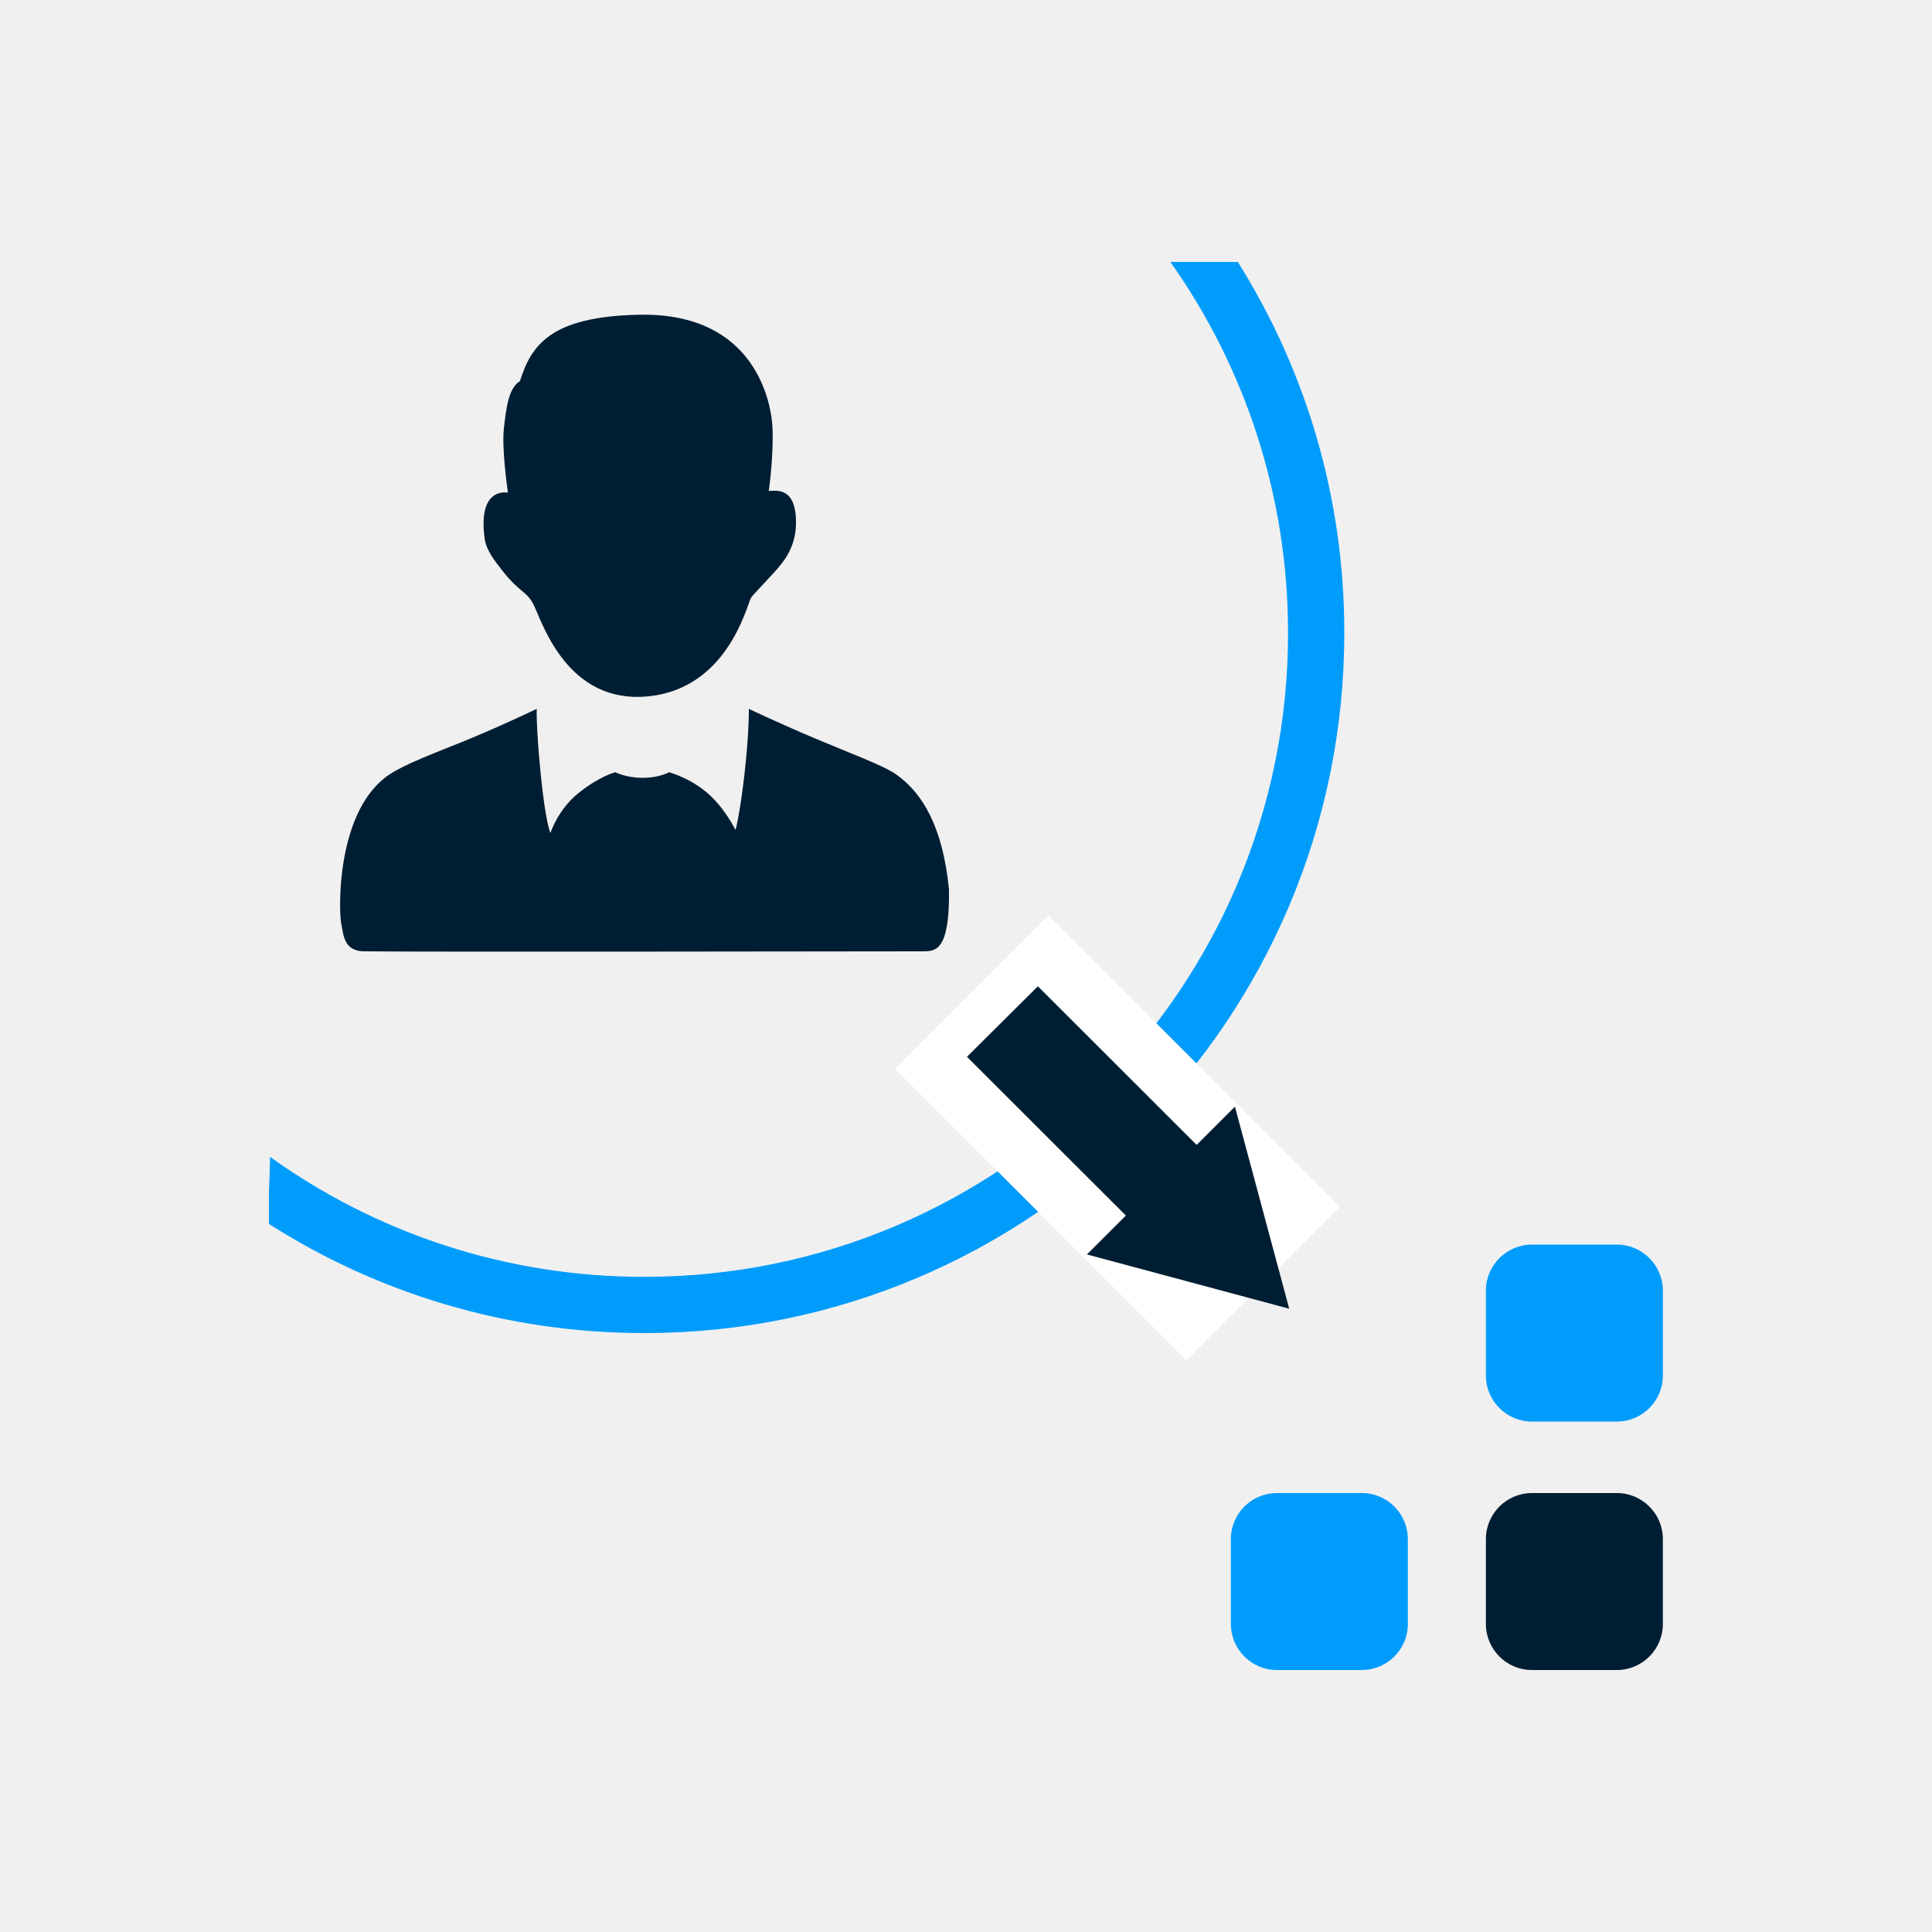
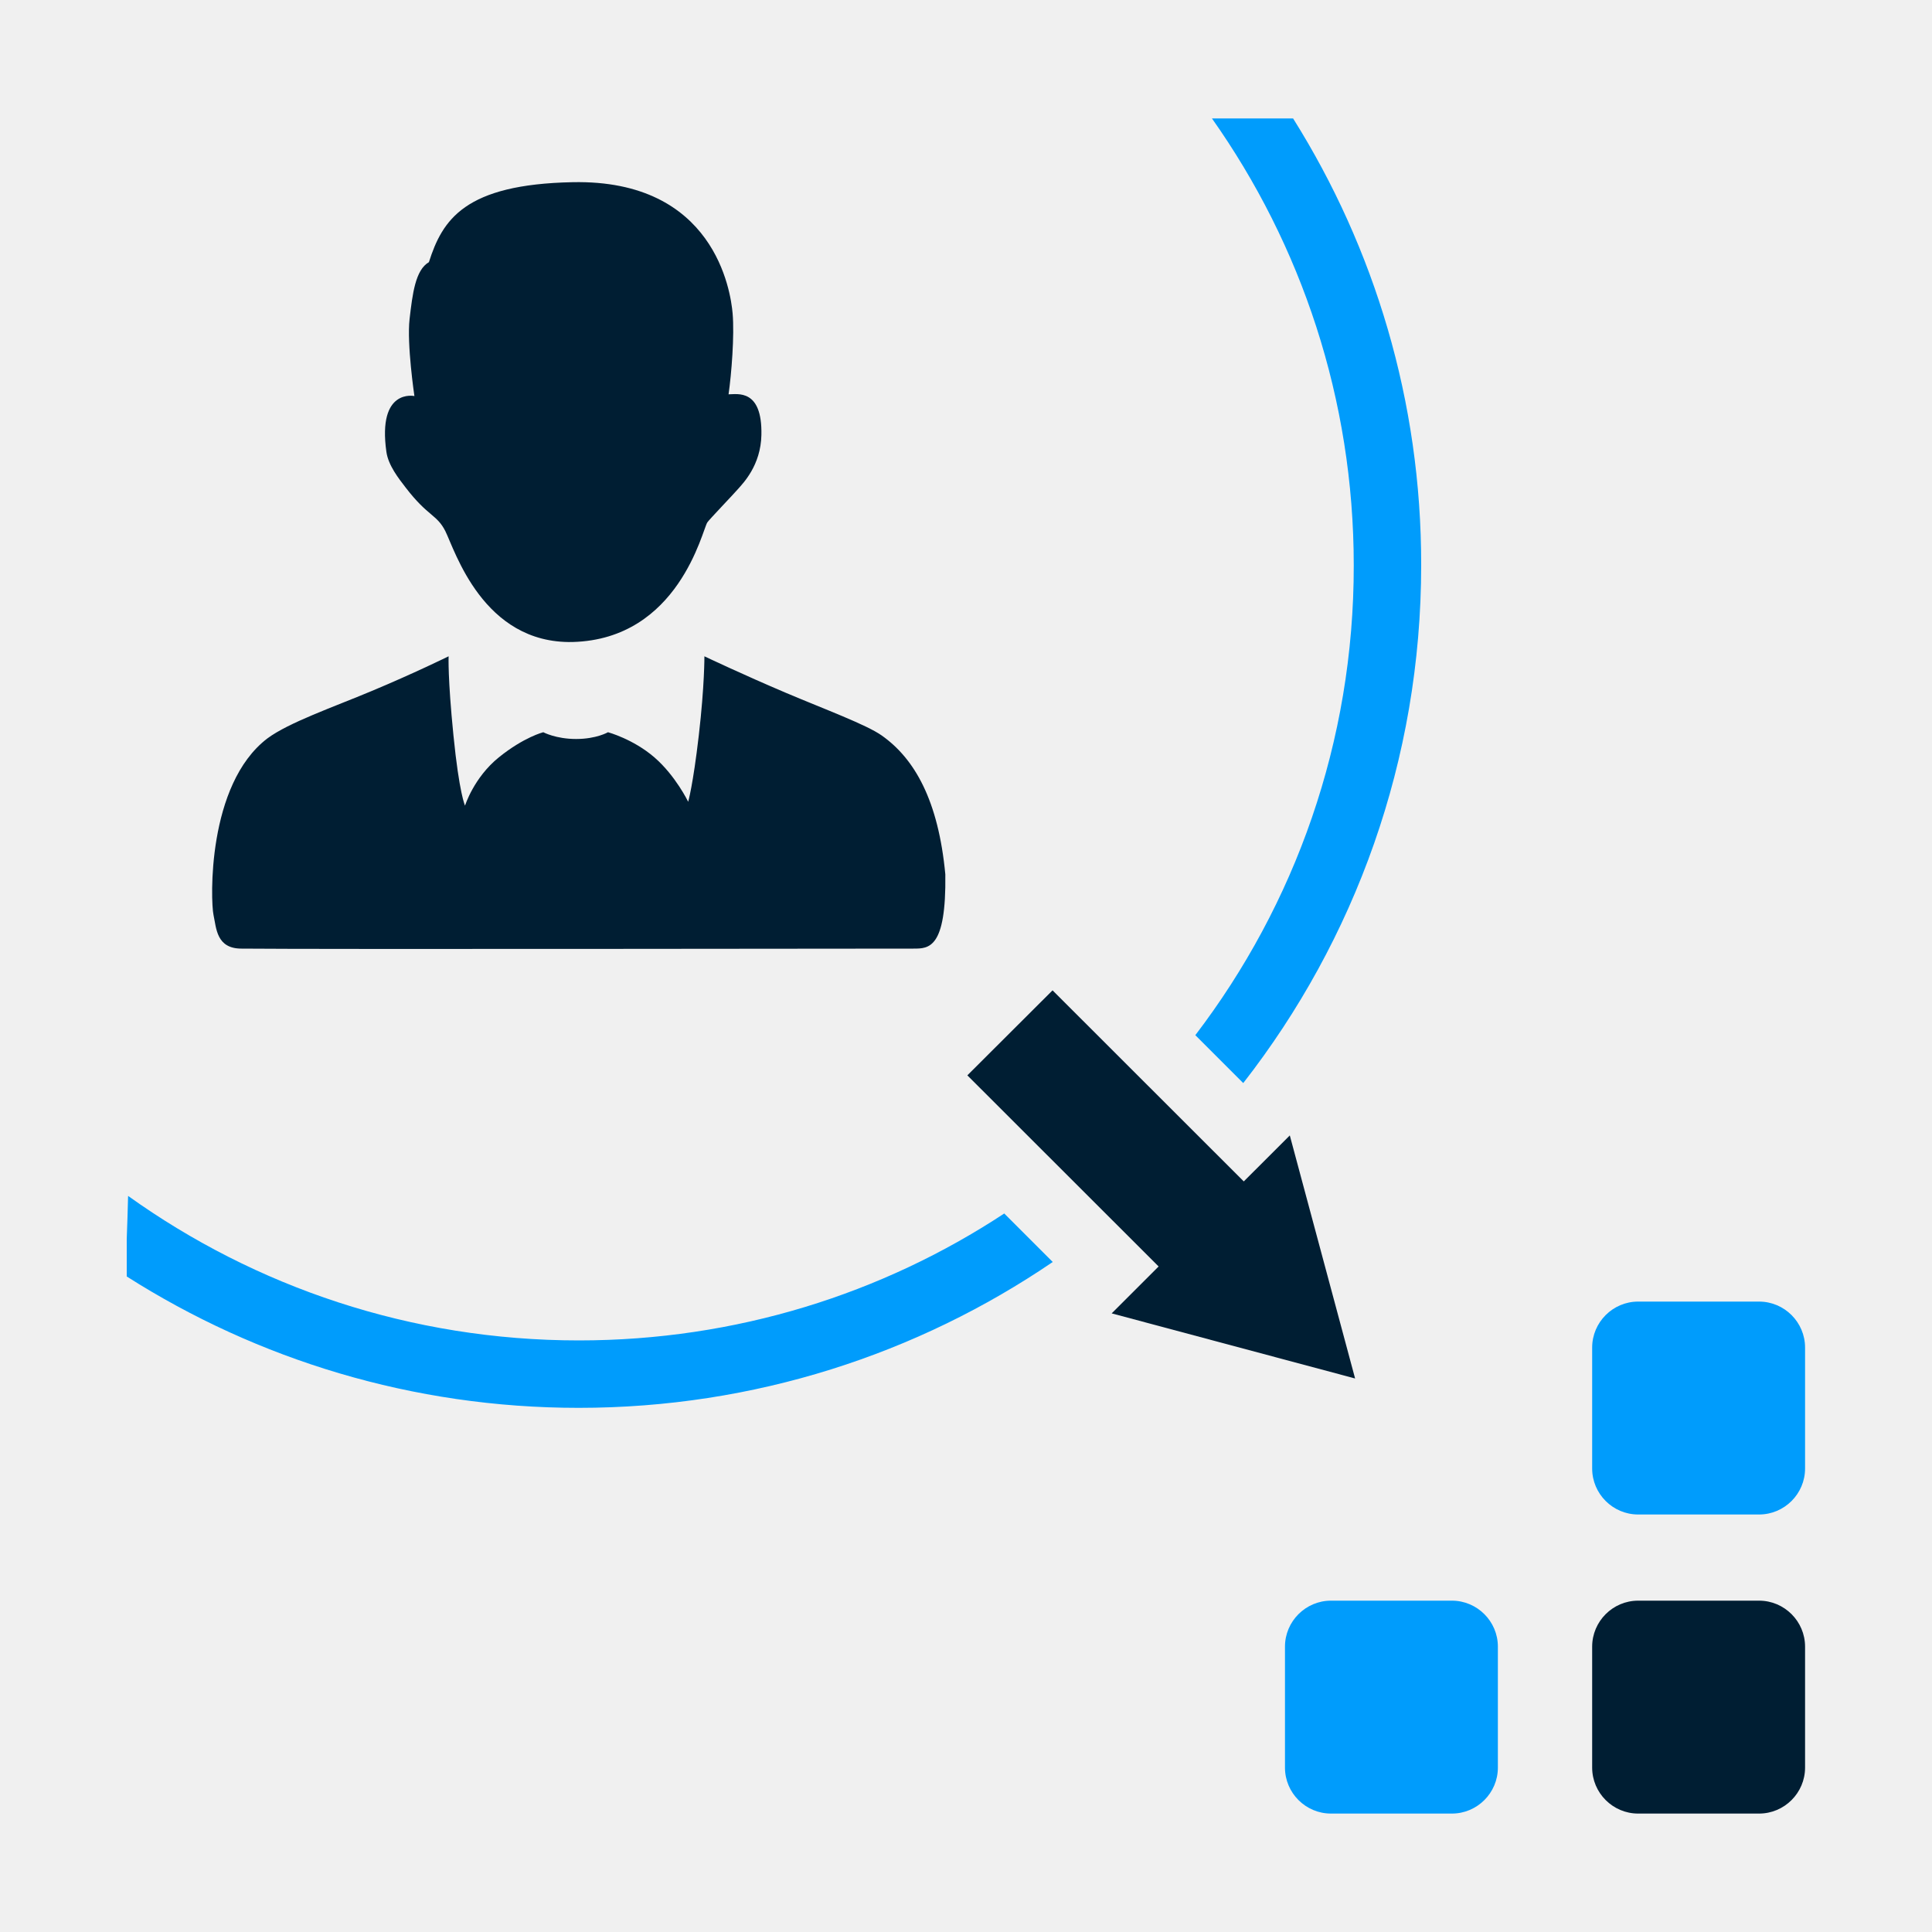
- <svg xmlns="http://www.w3.org/2000/svg" version="1.1" x="0px" y="0px" viewBox="0 0 1000 1000" enable-background="new 0 0 1000 1000" xml:space="preserve">
-   <g id="Layer_1">
+ <svg xmlns="http://www.w3.org/2000/svg" version="1.1" id="Layer_1" x="0px" y="0px" viewBox="0 0 1000 1000" style="enable-background:new 0 0 1000 1000;" xml:space="preserve">
+   <style type="text/css">
+ 	.st0{fill:#001E33;}
+ 	.st1{fill:#009CFC;}
+ </style>
+   <g id="Layer_1_1_">
</g>
-   <g id="cons" display="none">
-     <g display="inline">
-       <path id="head" fill="#001E33" d="M429.7,97.1c6,0-135-8-160,95c-4,88,11,87,10,114c-3,18-13-4-25,17c-8,16,1,66,8,79    s26.6,29.1,29,32c11,31,38,131,151,131c26,0,103-30,125-105c10-57,36-7,49-116c-7-48-26-24-30-31c3-50,24-133-13-152s-30-37-59-52    C481.7,94.1,423.7,97.1,429.7,97.1z" />
-       <path id="body" fill="#001E33" d="M316.6,600.1c-21.9,1.8-85.8,21.9-144,45c-40.1,16-78,30.6-96,53c-21,30-17,56.8-17,82    c0,28,0.7,51.5,2,63c7,61,57,60,57,60s637,0,638,0s45,1,51-60c3-55,4-79-1-112s-33.3-50.2-47-58c-14-8-55-21.7-87-34    c-44.2-17-95.2-37.8-119-39c-13,46-69,221-69,221l-17-136c0,0,15-25,15-32s-6-23-10-28s-70-3-75-1s-11,21-11,28s16,33,16,33    l-18,134C384.6,819.1,322.6,629.1,316.6,600.1z" />
-       <path id="message_box" fill="#0094FF" d="M639.6,183.1h264c0,0,17.8,3.3,27,14c12,14,10,24,10,24s0,236,0,243c0,4-3,13-11,22    s-28,10-28,10h-75l-103,104c0,0-4,3-9,2s-6-7-6-7v-98h-113c0,0,7-8,10-16s4-18,4-18h131l1,72l73-72l87-1c0,0,3,0,4-1s1-5,1-5    l2-230c0,0,0.6-4.4-1-6c-2-2-6-2-6-2h-259c0,0,1-1,0-15S639.6,183.1,639.6,183.1z" />
-       <g id="inner_message">
-         <g id="crosses">
-           <g id="cross">
-             <rect x="677.1" y="246.6" transform="matrix(0.7071 -0.7071 0.7071 0.7071 1.5451 568.9741)" fill="#001E33" width="21" height="72" />
-             <rect x="677.1" y="246.6" transform="matrix(-0.7071 -0.7071 0.7071 -0.7071 973.9371 968.6619)" fill="#001E33" width="21" height="72" />
-           </g>
-           <g id="cross_1_">
-             <rect x="833.1" y="364.6" transform="matrix(0.7071 -0.7071 0.7071 0.7071 -36.2022 713.8441)" fill="#001E33" width="21" height="72" />
-             <rect x="833.1" y="364.6" transform="matrix(-0.7071 -0.7071 0.7071 -0.7071 1156.807 1280.409)" fill="#001E33" width="21" height="72" />
-           </g>
-         </g>
-         <g id="Arrow">
-           <circle fill="#001E33" cx="691.6" cy="409.1" r="29" />
-           <path id="arrow" fill="#001E33" d="M679.6,398.1c0,0,33,7,56-14s31-77,51-95s45-25,45-25l-16-17l65,6l-42,47l-2-24      c0,0-22,8-41,30s-26,80-50,96s-66,26-66,26V398.1z" />
-         </g>
+   <g id="out">
+     <g>
+       <g>
+         <path id="head_1_" class="st0" d="M366.1,270.4c-2.6,4-14.8,60.4-69.7,61.9c-46.4,1-61-47.6-65.9-57.4c-4.4-8.7-9-7.5-20.5-22.5     c-3.7-4.8-9-11.5-10-18.5c-4.7-33.1,14.5-28.9,14.5-28.9s-4-26.9-2.5-39.9s3-25.4,10-29.4c7-22,18.5-40.3,74.4-41.4     c73.4-1.5,81.8,56.4,82.8,67.9s-0.6,31.4-2.1,41.9c4.5,0,17.5-3,17,21c-0.3,15.8-9.5,25-12,27.9S367.1,268.9,366.1,270.4z" />
+         <path id="body_1_" class="st0" d="M364.6,339.7c0,0,20,9.5,42.4,19c19.6,8.3,41.5,16.4,49.4,22c17,12,29.3,33.6,32.9,71.9     c0.5,38.4-8.5,38.4-16.5,38.4c-26.9,0-307.6,0.4-347.8,0c-13,0-13-10.5-14.5-17.5s-3.5-67.4,27.9-91.3     c11-8.2,34.1-16.2,53.9-24.5c21.8-9.1,39.9-18,39.9-18s-0.5,11,2.5,40.9c3,30.2,6,36.4,6,36.4s4.5-14.5,17.5-25s23-13,23-13     s6.5,3.5,17,3.5s16.5-3.5,16.5-3.5s13,3.5,24,13s17.5,23,17.5,23s2.5-8.5,5.5-34.4S364.6,339.7,364.6,339.7z" />
+       </g>
+       <g>
+         <path class="st1" d="M618.7,535.8l24.8,24.8c57.7-74,92.1-167,92.1-268.1c0.1-84.8-24.2-164.1-66.3-231.2h-42     c46.2,65.4,73.4,145.2,73.4,231.3C700.8,384,670.2,468.3,618.7,535.8z" />
+         <path class="st1" d="M519.8,628.1c-63.2,41.6-138.9,65.7-220.2,65.7c-87,0-167.5-27.7-233.3-74.8c-0.2,7.4-0.4,14.8-0.7,22.2     v19.5c67.6,43,147.9,68,233.9,68c91,0,175.5-27.9,245.4-75.5L519.8,628.1z" />
+       </g>
+       <path class="st0" d="M910.5,938.7h-62.6c-13.1,0-23.8-10.7-23.8-23.8v-62.6c0-13.1,10.7-23.8,23.8-23.8h62.6    c13.1,0,23.8,10.7,23.8,23.8v62.6C934.3,928,923.6,938.7,910.5,938.7z" />
+       <path class="st1" d="M751.5,938.7h-62.6c-13.1,0-23.8-10.7-23.8-23.8v-62.6c0-13.1,10.7-23.8,23.8-23.8h62.6    c13.1,0,23.8,10.7,23.8,23.8v62.6C775.3,928,764.6,938.7,751.5,938.7z" />
+       <path class="st1" d="M910.5,783.9h-62.6c-13.1,0-23.8-10.7-23.8-23.8v-62.6c0-13.1,10.7-23.8,23.8-23.8h62.6    c13.1,0,23.8,10.7,23.8,23.8v62.6C934.3,773.2,923.6,783.9,910.5,783.9z" />
+       <g>
+         <polygon class="st0" points="627.9,683.7 500.7,556.6 544.8,512.6 672,639.7    " />
+         <polygon class="st0" points="701.4,713.5 667.6,587.7 575.4,679.8    " />
      </g>
    </g>
  </g>
-   <g id="dev" display="none">
-     <g display="inline">
-       <g id="screen">
-         <path fill="#001E33" d="M859.3,201.9c25.2,0,45.9,20.6,45.9,45.9v504.5c0,25.2-20.6,45.9-45.9,45.9H140.7     c-25.2,0-45.9-20.6-45.9-45.9V247.7c0-25.2,20.6-45.9,45.9-45.9H859.3 M859.3,171.3H140.7c-42,0-76.4,34.4-76.4,76.4v504.5     c0,42,34.4,76.4,76.4,76.4h718.6c42,0,76.4-34.4,76.4-76.4V247.7C935.7,205.7,901.3,171.3,859.3,171.3L859.3,171.3z" />
-         <path fill="#001E33" d="M863.1,347.1H140.7c-4.6,0-7.6-3.1-7.6-7.6c0-4.6,3.1-7.6,7.6-7.6h722.4c4.6,0,7.6,3.1,7.6,7.6     C870.8,344,867.7,347.1,863.1,347.1z" />
-         <circle fill="#0094FF" cx="175.1" cy="269.1" r="22.9" />
-         <circle fill="#001E33" cx="243.9" cy="269.1" r="22.9" />
-         <circle fill="#0094FF" cx="312.7" cy="269.1" r="22.9" />
-       </g>
-       <g>
-         <path d="M382,524.1L263,574.2L382,623.3v24.4l-145.5-61.3V562L382,499.7V524.1z" />
-         <path fill="#0094FF" d="M442.1,704.6h-25.1l140.8-270.8h25.1L442.1,704.6z" />
-         <path d="M763.5,562v24.4L618,647.7v-24.4L737,574.2L618,524.1v-24.4L763.5,562z" />
-       </g>
-     </g>
-   </g>
-   <g id="out">
-     <g>
-       <g>
-         <path id="head_1_" fill="#001E33" d="M388.8,309.3c-2.2,3.3-12.3,50.2-57.9,51.4c-38.5,0.8-50.6-39.5-54.7-47.7     c-3.6-7.2-7.5-6.2-17-18.7c-3.1-4-7.5-9.5-8.3-15.3c-3.9-27.5,12-24,12-24s-3.3-22.4-2.1-33.2c1.2-10.8,2.5-21.1,8.3-24.5     c5.8-18.2,15.3-33.5,61.8-34.4c60.9-1.2,68,46.8,68.8,56.4c0.8,9.5-0.5,26.1-1.8,34.8c3.7,0,14.5-2.5,14.1,17.4     c-0.3,13.1-7.9,20.7-9.9,23.2C400,297.2,389.6,308,388.8,309.3z" />
-         <path id="body_1_" fill="#001E33" d="M387.6,366.9c0,0,16.6,7.9,35.2,15.7c16.3,6.9,34.5,13.6,41,18.2     c14.1,9.9,24.3,27.9,27.4,59.7c0.4,31.9-7,31.9-13.7,31.9c-22.4,0-255.5,0.4-288.9,0c-10.8,0-10.8-8.7-12-14.5     c-1.2-5.8-2.9-56,23.2-75.8c9.2-6.8,28.3-13.4,44.8-20.3c18.1-7.6,33.2-14.9,33.2-14.9s-0.4,9.1,2.1,34c2.5,25.1,5,30.3,5,30.3     s3.7-12,14.5-20.7c10.8-8.7,19.1-10.8,19.1-10.8s5.4,2.9,14.1,2.9s13.7-2.9,13.7-2.9s10.8,2.9,19.9,10.8s14.5,19.1,14.5,19.1     s2.1-7,4.6-28.6S387.6,366.9,387.6,366.9z" />
-       </g>
-       <path fill="#009CFC" d="M640.7,135.6h-34.9c38.4,54.3,60.9,120.6,60.9,192.1c0,184-149.2,333.2-333.2,333.2    c-72.3,0-139.2-23-193.7-62.1c-0.2,6.2-0.3,12.3-0.6,18.5v16.2c56.1,35.8,122.8,56.5,194.3,56.5c200.1,0,362.3-162.2,362.3-362.3    C695.9,257.2,675.7,191.3,640.7,135.6z" />
-       <rect x="471.7" y="532.8" transform="matrix(0.7071 0.7071 -0.7071 0.7071 585.8763 -236.4848)" fill="#FFFFFF" width="213.3" height="112.3" />
-       <path fill="#001E33" d="M836.9,864.4h-44c-13.1,0-23.8-10.7-23.8-23.8v-44c0-13.1,10.7-23.8,23.8-23.8h44    c13.1,0,23.8,10.7,23.8,23.8v44C860.7,853.7,850,864.4,836.9,864.4z" />
-       <path fill="#009CFC" d="M704.9,864.4h-44c-13.1,0-23.8-10.7-23.8-23.8v-44c0-13.1,10.7-23.8,23.8-23.8h44    c13.1,0,23.8,10.7,23.8,23.8v44C728.7,853.7,718,864.4,704.9,864.4z" />
-       <path fill="#009CFC" d="M836.9,735.8h-44c-13.1,0-23.8-10.7-23.8-23.8v-44c0-13.1,10.7-23.8,23.8-23.8h44    c13.1,0,23.8,10.7,23.8,23.8v44C860.7,725.1,850,735.8,836.9,735.8z" />
-       <g>
-         <polygon fill="#001E33" points="606.2,652.6 500.5,547 537.2,510.5 642.8,616    " />
-         <polygon fill="#001E33" points="667.3,677.4 639.2,572.8 562.6,649.3    " />
-       </g>
-     </g>
-   </g>
-   <g id="mark" display="none">
-     <g display="inline">
-       <polygon fill="#0094FF" points="333.8,281.2 305.3,252.7 345.7,240 232.4,195.6 273.6,310.5 289.5,267.7 317.2,297   " />
-       <path fill="#0094FF" d="M752.7,431.6v253.4H245.9V431.6H752.7 M768.6,415.8H230.1v285.1h538.5V415.8L768.6,415.8z" />
-       <path fill="#0094FF" d="M149.3,389.7c-24.6-7.1-44.3-26.1-51.5-51.5c-11.1-39.6,11.9-80.8,51.5-91.9c0.8,0,0.8,0,1.6,0l19.8-4.8    l-9.5-17.4c-2.4-4.8-4.8-10.3-6.3-15c-11.1-41.2,11.9-83.2,51.5-94.2c6.3-1.6,13.5-3.2,20.6-3.2l0,0c29.3,0,56.2,17.4,68.1,44.3    l7.1,15.8l15-8.7c7.1-4,14.3-7.1,21.4-9.5c7.9-2.4,16.6-3.2,25.3-3.2c41.2,0,78.4,27.7,89.5,67.3c12.7,45.1-10.3,91.9-52.3,110.1    H432c33.3-26.1,49.1-71.3,36.4-114.8c-13.5-47.5-57-79.2-104.5-79.2c-9.5,0-19.8,1.6-29.3,4c-8.7,2.4-17.4,6.3-25.3,11.1    c-15-32.5-47.5-53.9-83.2-53.9c-7.9,0-16.6,0.8-24.6,3.2c-48.3,13.5-76.8,64.1-62.6,112.5c1.6,6.3,4.8,12.7,7.9,18.2    c-0.8,0-0.8,0-1.6,0c-48.3,13.5-76,63.4-62.6,111.7c8.7,30.9,33.3,53.9,61.8,61.8C146.1,399.2,147.7,394.4,149.3,389.7z" />
-       <path fill="#0094FF" d="M516,328.7h16.6l24.6-106.1l4-15l-15-4l-26.1-6.3l6.3-26.9l26.1,6.3l15,4l4-15l8.7-38.8    c8.7-37.2,25.3-57.8,80-44.3l34.1,7.9l-7.1,24.6l-13.5-3.2c-29.3-7.1-45.1,2.4-51.5,29.3l-7.9,34.1l-4,15l15.8,4l39.6,9.5    l-9.5,26.1l-36.4-8.7l-15-4l-4,15l-23,96.6h16.6l21.4-92.7l49.9,11.9l20.6-56.2l-57-13.5l7.9-34.1c4-15,8.7-23,32.5-17.4l29.3,7.1    l13.5-56.2l-49.1-11.9c-61-14.3-87.9,7.9-99,56.2l-9.5,38.8l-41.2-9.5l-13.5,57.8l41.2,9.5L516,328.7z" />
-       <path fill="#0094FF" d="M899.3,289.1c0-6.3-0.8-12.7-1.6-19l19.8-10.3c-4-16.6-12.7-31.7-23.8-45.1l-19.8,10.3    c-4.8-4.8-9.5-8.7-14.3-11.9l6.3-21.4c-7.1-4-15-7.9-23-10.3c-8.7-2.4-16.6-4-25.3-4.8l-6.3,21.4c-0.8,0-0.8,0-1.6,0    c-5.5,0-11.9,0.8-17.4,1.6l-10.3-19.8c-16.6,4-31.7,12.7-45.1,23.8l10.3,19.8c-4.8,4.8-8.7,9.5-11.9,14.3l-21.4-6.3    c-4,7.1-7.9,15-10.3,23c-2.4,8.7-4,16.6-4.8,25.3l21.4,6.3c0,6.3,0.8,12.7,1.6,19l-19.8,10.3c0.8,4.8,2.4,8.7,4.8,13.5h17.4    c-0.8-1.6-1.6-4-2.4-5.5l7.9-4l10.3-5.5l-2.4-11.9c-0.8-4.8-1.6-10.3-1.6-15.8V274l-11.1-3.2l-7.9-2.4c0.8-3.2,1.6-6.3,2.4-9.5    c0.8-3.2,2.4-6.3,3.2-8.7l7.9,2.4l11.1,3.2l6.3-9.5c3.2-4.8,6.3-8.7,10.3-11.9l8.7-7.9l-5.5-10.3l-4-7.9    c5.5-3.2,11.1-6.3,16.6-8.7l4,7.9l5.5,10.3l11.9-2.4c4.8-0.8,9.5-1.6,14.3-1.6h1.6h11.9l3.2-11.1l2.4-7.9c3.2,0.8,6.3,1.6,9.5,2.4    s6.3,2.4,8.7,3.2l-2.4,7.9l-3.2,11.1l9.5,6.3c4.8,3.2,8.7,6.3,11.9,10.3l7.9,8.7l10.3-5.5l7.9-4c3.2,5.5,6.3,11.1,8.7,16.6l-7.9,4    l-10.3,5.5l2.4,11.9c0.8,4.8,1.6,10.3,1.6,15.8V301l11.1,3.2l7.9,2.4c-0.8,3.2-1.6,6.3-2.4,9.5c-0.8,3.2-2.4,6.3-3.2,8.7l-7.9-2.4    l-11.1-3.2l-6.3,9.5c-3.2,4.8-6.3,8.7-10.3,11.9l-8.7,7.9l5.5,10.3l4,7.9c-5.5,3.2-11.1,6.3-16.6,8.7l-4-7.9l-5.5-10.3l-5.5,0.8    c8.7,9.5,15.8,19.8,19.8,32.5c11.9-4.8,23-11.1,32.5-19.8l-10.3-19.8c4.8-4.8,8.7-9.5,11.9-14.3l21.4,6.3c4-7.1,7.9-15,10.3-23    c2.4-8.7,4-16.6,4.8-25.3L899.3,289.1z" />
-       <circle fill="#0094FF" cx="809.8" cy="284.3" r="26.1" />
-       <g>
-         <path fill="#0094FF" d="M329.8,627.3l9.5-23c10.3,7.1,20.6,11.1,30.1,11.1c15,0,23-5.5,23-15.8c0-4.8-1.6-9.5-5.5-14.3     c-4-4.8-11.1-9.5-22.2-15c-11.1-5.5-19-10.3-23-14.3s-7.1-7.9-8.7-12.7c-2.4-4.8-3.2-10.3-3.2-16.6c0-11.1,4-20.6,12.7-28.5     c8.7-7.9,19-11.1,31.7-11.1c16.6,0,29.3,3.2,37.2,9.5l-7.9,22.2c-9.5-6.3-19-9.5-29.3-9.5c-6.3,0-10.3,1.6-14.3,4.8     c-4,3.2-4.8,7.1-4.8,12.7c0,8.7,9.5,17.4,27.7,26.1c9.5,4.8,16.6,9.5,21.4,13.5c4,4,7.9,8.7,10.3,14.3c2.4,5.5,3.2,11.1,3.2,18.2     c0,11.9-4.8,21.4-14.3,29.3c-9.5,7.9-22.2,11.9-38,11.9C353.6,638.3,340.9,634.4,329.8,627.3z" />
-         <path fill="#0094FF" d="M467.6,511.6v34.1H516v22.2h-48.3v44.3h66.5v23h-92.7V488.7H535v23H467.6z" />
-         <path fill="#0094FF" d="M551.6,560.7c0-20.6,5.5-38.8,17.4-53.1c11.1-14.3,26.9-21.4,45.9-21.4c21.4,0,37.2,6.3,48.3,19.8     c11.1,13.5,16.6,31.7,16.6,55.4c0,23.8-5.5,42.8-17.4,56.2c-11.9,14.3-28.5,20.6-49.9,20.6c-19.8,0-34.8-7.1-45.1-20.6     C557.1,603.5,551.6,585.3,551.6,560.7z M578.5,560.7c0,17.4,3.2,30.1,8.7,39.6c5.5,9.5,14.3,14.3,25.3,14.3     c12.7,0,23-4.8,30.1-13.5c7.1-9.5,10.3-23,10.3-40.4c0-34.1-12.7-51.5-38-51.5c-11.9,0-20.6,4.8-26.9,14.3     C581.7,533,578.5,544.9,578.5,560.7z" />
-       </g>
-       <circle fill="#001E33" cx="499.3" cy="748.4" r="23.8" />
-       <path fill="#001E33" d="M590.4,906.8h-75.2v-43.6c0-8.7-7.1-15.8-15.8-15.8c-8.7,0-15.8,7.1-15.8,15.8v43.6h-75.2    c-8.7,0-15.8,7.1-15.8,15.8c0,8.7,7.1,15.8,15.8,15.8h182.1c8.7,0,15.8-7.1,15.8-15.8C606.2,913.9,599.1,906.8,590.4,906.8z" />
-       <path fill="#001E33" d="M760.7,376.2c26.1,0,47.5,21.4,47.5,47.5v324.7c0,26.1-21.4,47.5-47.5,47.5H238    c-26.1,0-47.5-21.4-47.5-47.5V423.7c0-26.1,21.4-47.5,47.5-47.5H760.7 M760.7,344.5H238c-43.6,0-79.2,35.6-79.2,79.2v324.7    c0,43.6,35.6,79.2,79.2,79.2h522.7c43.6,0,79.2-35.6,79.2-79.2V423.7C839.9,380.2,804.2,344.5,760.7,344.5L760.7,344.5z" />
-     </g>
-   </g>
</svg>
